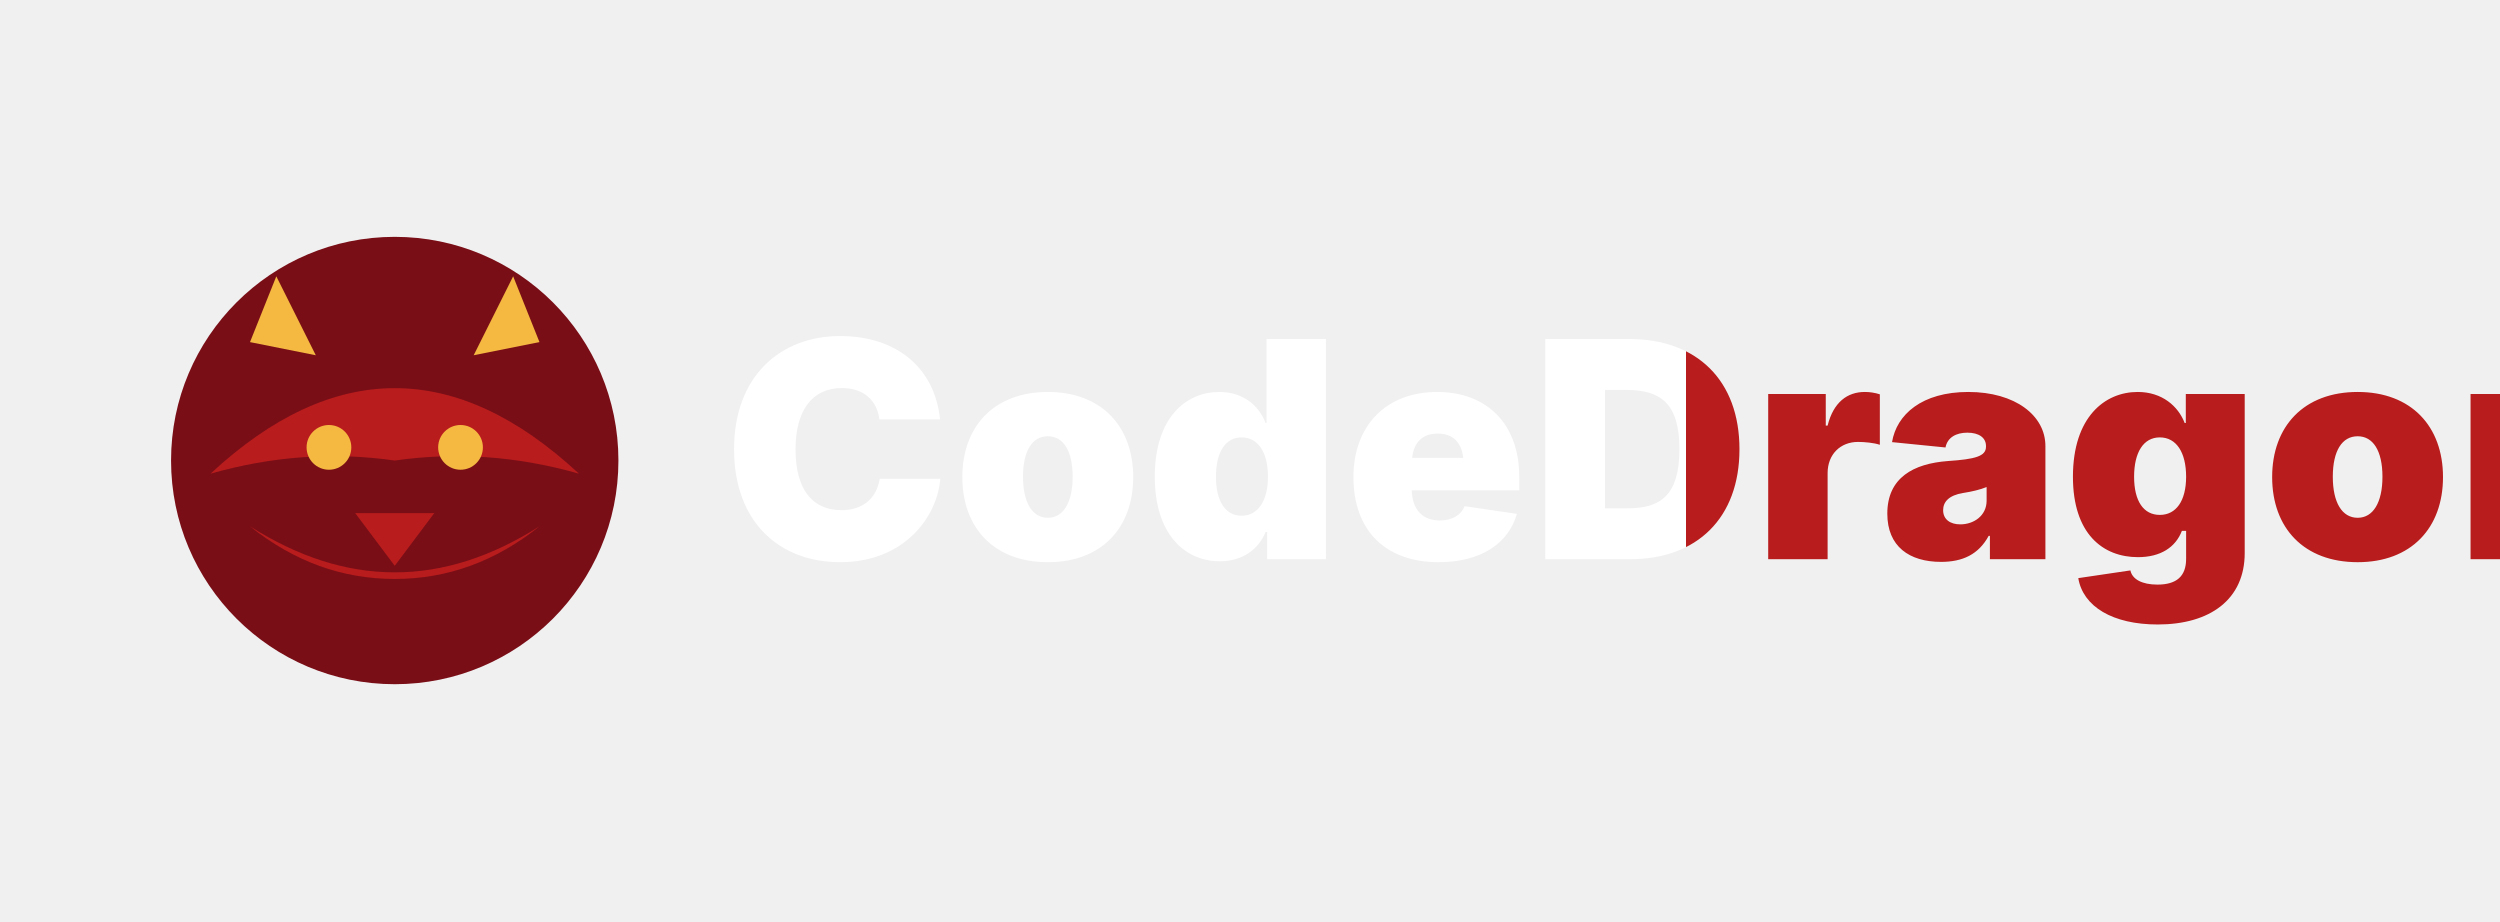
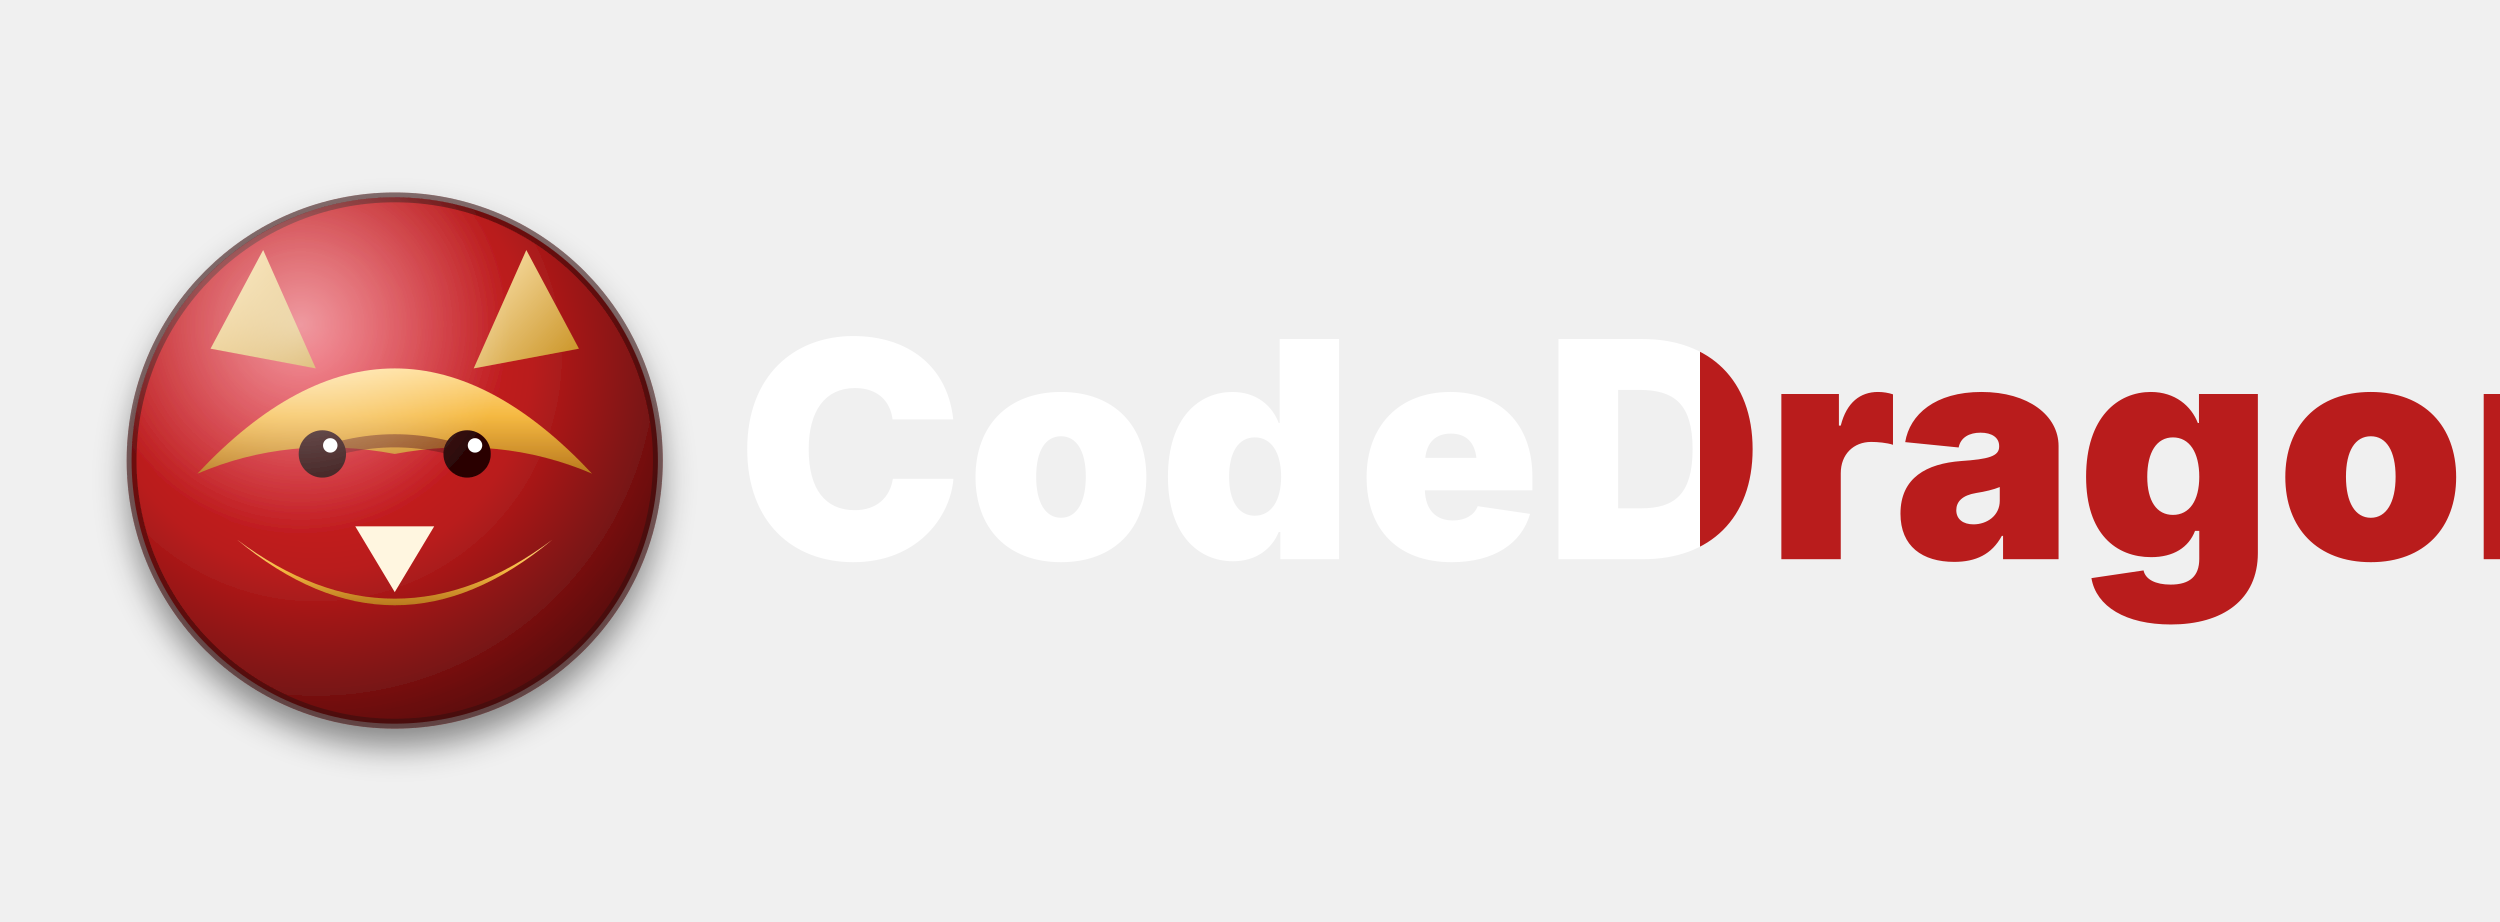
<svg xmlns="http://www.w3.org/2000/svg" width="380" height="140" viewBox="0 0 380 140">
  <defs>
-     <linearGradient id="splitColor" x1="0%" y1="0%" x2="100%" y2="0%">
+     <linearGradient id="text-static" x1="0%" y1="0%" x2="100%" y2="0%">
      <stop offset="50%" stop-color="#ffffff" />
      <stop offset="50%" stop-color="#B91C1C" />
    </linearGradient>
+     <radialGradient id="badge-static" cx="35%" cy="30%" r="75%">
+       <stop offset="0%" stop-color="#E11D2E" />
+       <stop offset="55%" stop-color="#B91C1C" />
+       <stop offset="100%" stop-color="#5A0D0D" />
+     </radialGradient>
+     <linearGradient id="scale-static" x1="0%" y1="0%" x2="0%" y2="100%">
+       <stop offset="0%" stop-color="#FFD98A" />
+       <stop offset="45%" stop-color="#F5B942" />
+       <stop offset="100%" stop-color="#B9791E" />
+     </linearGradient>
+     <linearGradient id="horn-static" x1="0%" y1="0%" x2="100%" y2="100%">
+       <stop offset="0%" stop-color="#FFE9B8" />
+       <stop offset="100%" stop-color="#C8901F" />
+     </linearGradient>
+     <radialGradient id="shine-static" cx="32%" cy="24%" r="40%">
+       <stop offset="0%" stop-color="#ffffff" stop-opacity="0.55" />
+       <stop offset="100%" stop-color="#ffffff" stop-opacity="0" />
+     </radialGradient>
+     <filter id="depth-static" x="-40%" y="-40%" width="180%" height="180%">
+       <feDropShadow dx="0" dy="3" stdDeviation="2.5" flood-color="#000000" flood-opacity="0.45" />
+     </filter>
  </defs>
-   <style>
-     .scale { fill: #B91C1C; }
-     .scale-dark { fill: #7A0E17; }
-     .horn { fill: #F5B942; }
-     .eye { fill: #F5B942; }
-   </style>
-   <g class="icon-group">
-     <g transform="translate(20,28)">
-       <circle cx="40" cy="42" r="34" class="scale-dark" />
-       <path class="horn" d="M22 14 L28 26 L18 24 Z" />
-       <path class="horn" d="M58 14 L52 26 L62 24 Z" />
-       <path class="scale" d="M12 44 Q40 18 68 44 Q54 40 40 42 Q26 40 12 44 Z" />
-       <path class="scale" d="M18 52 Q40 66 62 52 Q52 60 40 60 Q28 60 18 52 Z" />
-       <circle cx="30" cy="40" r="3.4" class="eye" />
-       <circle cx="50" cy="40" r="3.4" class="eye" />
-       <path class="scale" d="M34 50 L40 58 L46 50 Z" />
+   <g filter="url(#depth-static)">
+     <g transform="translate(18,26)">
+       <circle cx="42" cy="44" r="40" fill="url(#badge-static)" />
+       <circle cx="42" cy="44" r="40" fill="none" stroke="#3A0808" stroke-width="1.5" opacity="0.6" />
+       <path d="M22 12 L30 30 L14 27 Z" fill="url(#horn-static)" />
+       <path d="M62 12 L54 30 L70 27 Z" fill="url(#horn-static)" />
+       <path d="M12 46 Q42 14 72 46 Q58 40 42 43 Q26 40 12 46 Z" fill="url(#scale-static)" />
+       <path d="M18 56 Q42 74 66 56 Q54 66 42 66 Q30 66 18 56 Z" fill="url(#scale-static)" />
+       <path d="M28 44 Q42 38 56 44" stroke="#5A0D0D" stroke-width="2" fill="none" opacity="0.5" />
+       <circle cx="31" cy="43" r="3.6" fill="#2A0505" />
+       <circle cx="53" cy="43" r="3.6" fill="#2A0505" />
+       <circle cx="32.2" cy="41.7" r="1.1" fill="#ffffff" />
+       <circle cx="54.2" cy="41.7" r="1.1" fill="#ffffff" />
+       <path d="M36 54 L42 64 L48 54 Z" fill="#FFF6E0" />
+       <circle cx="42" cy="44" r="40" fill="url(#shine-static)" />
    </g>
-     <text x="110" y="85" font-family="Inter, Poppins, Arial, sans-serif" font-size="46" font-weight="900" letter-spacing="0.5" fill="url(#splitColor)">
-       CodeDragon
-     </text>
  </g>
+   <text x="112" y="85" font-family="Inter, Poppins, Arial, sans-serif" font-size="46" font-weight="900" letter-spacing="0.5" fill="url(#text-static)">CodeDragon</text>
</svg>
